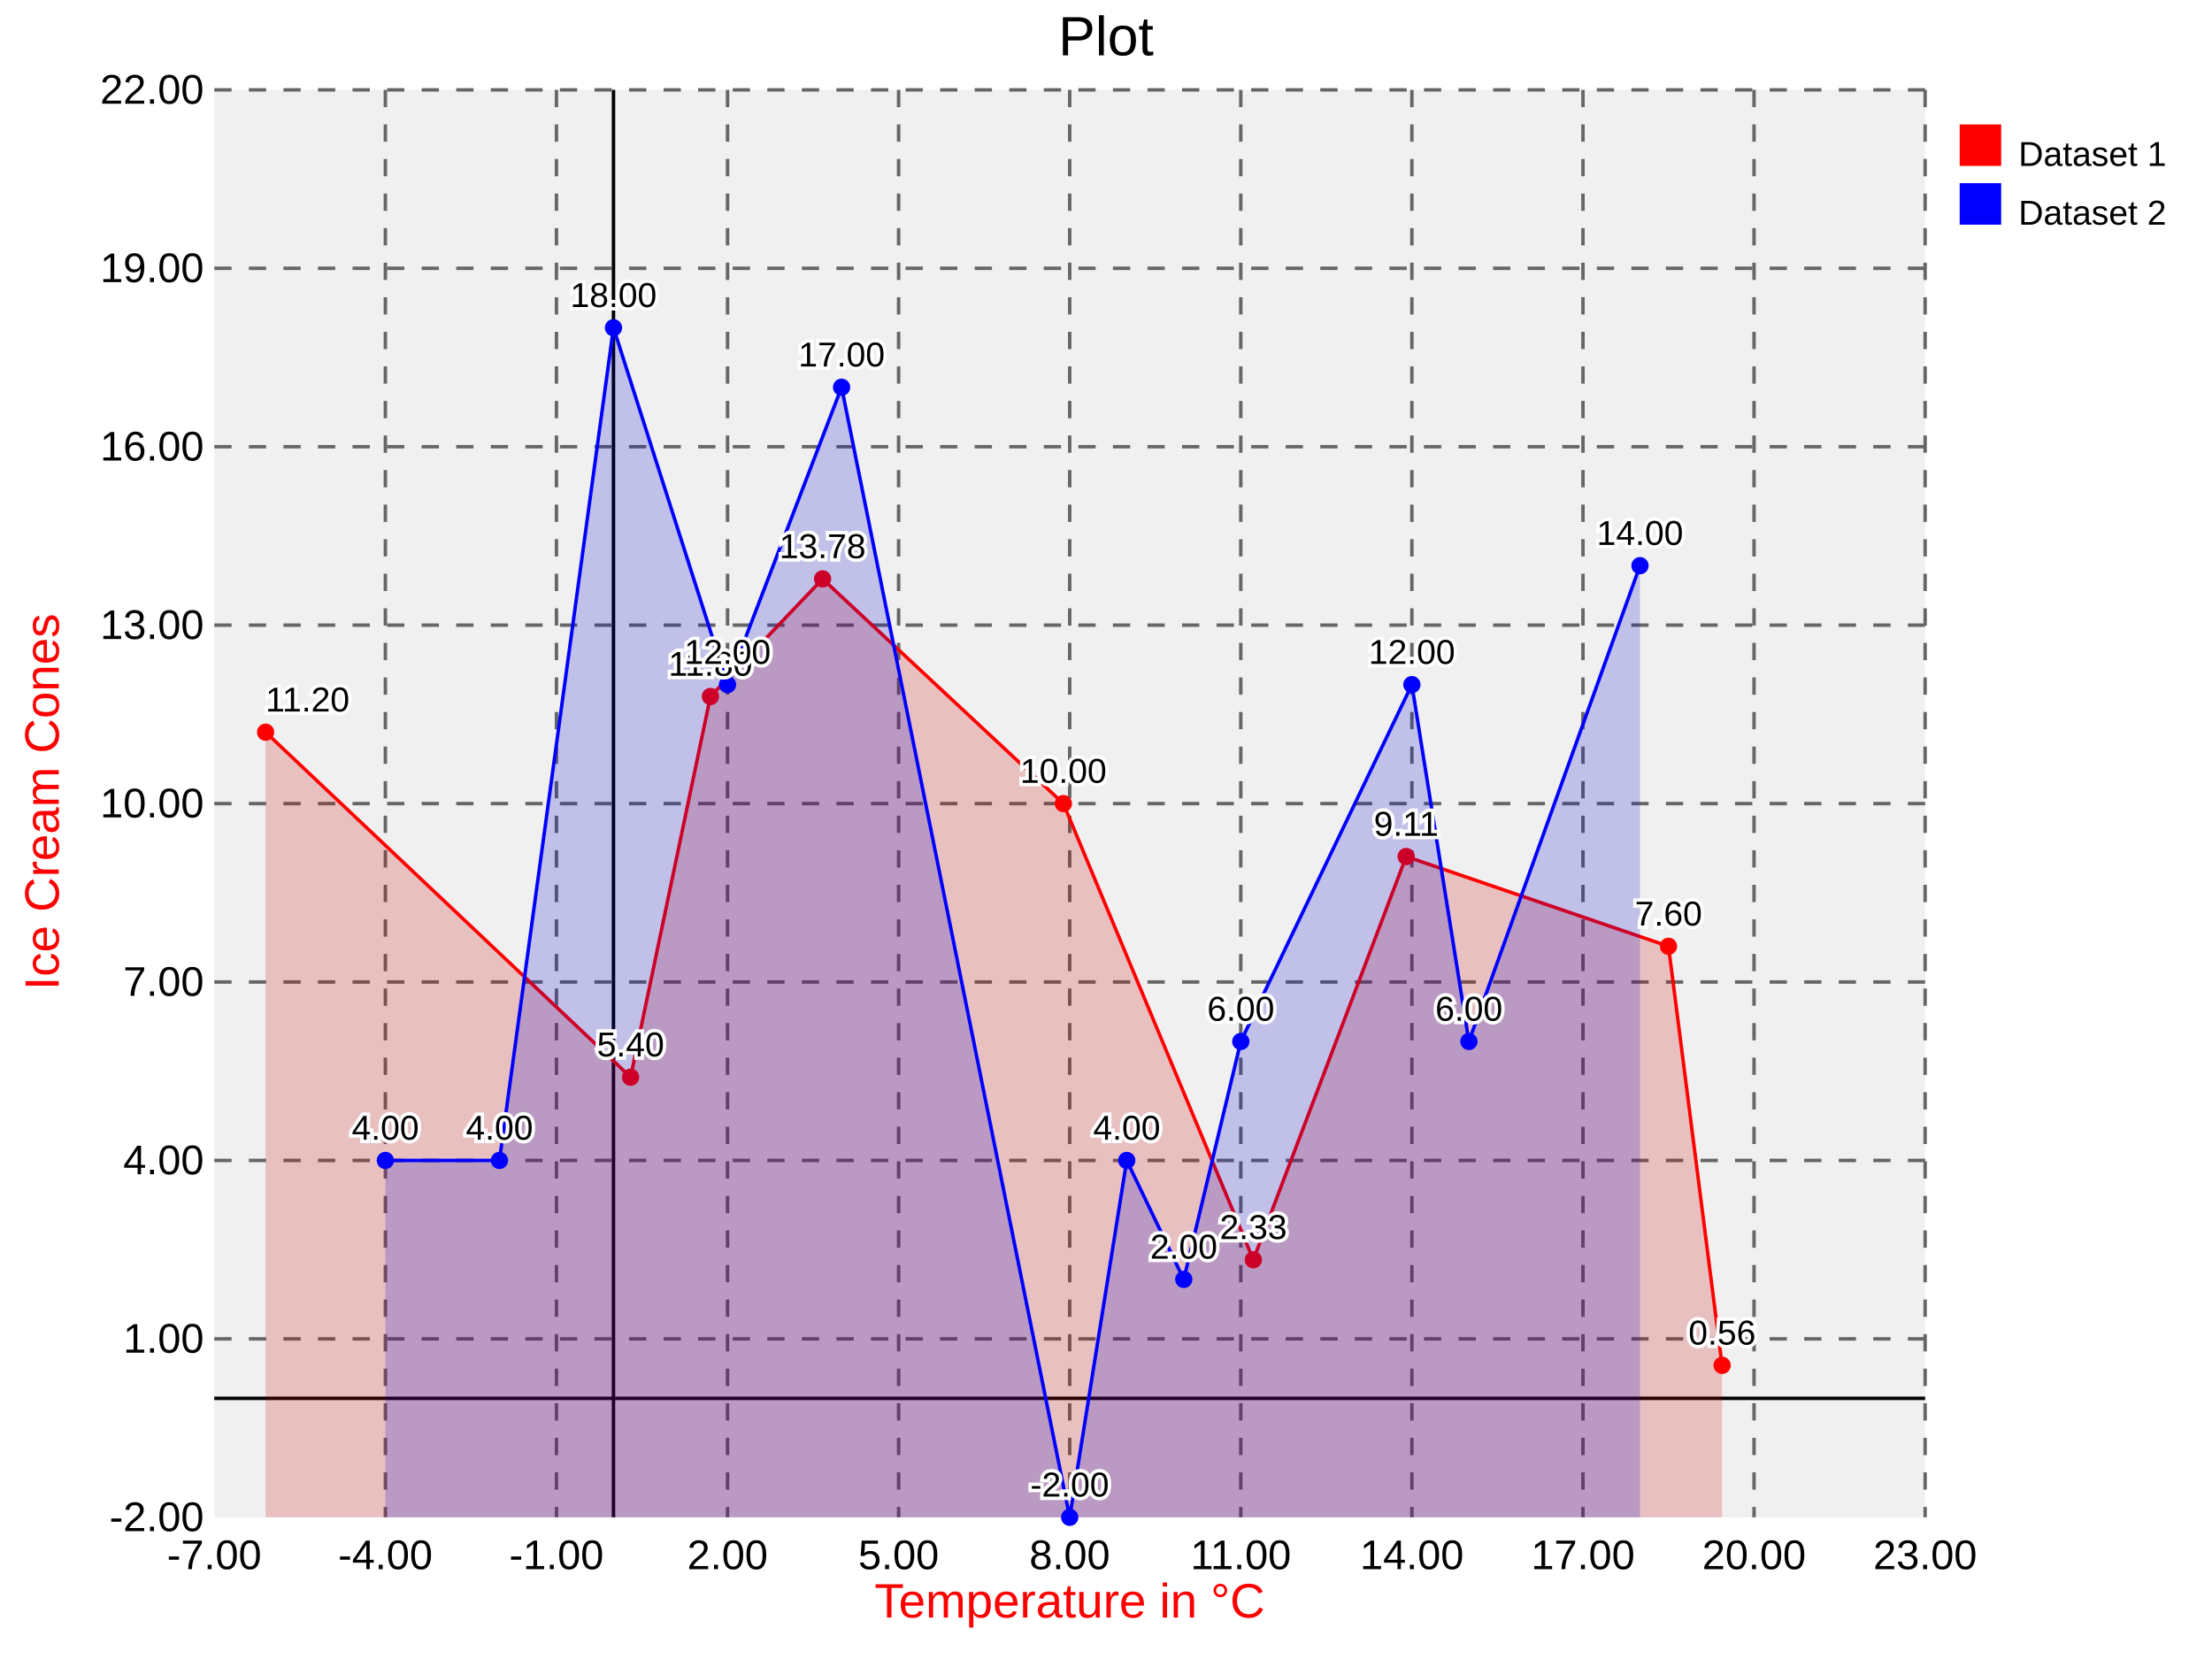
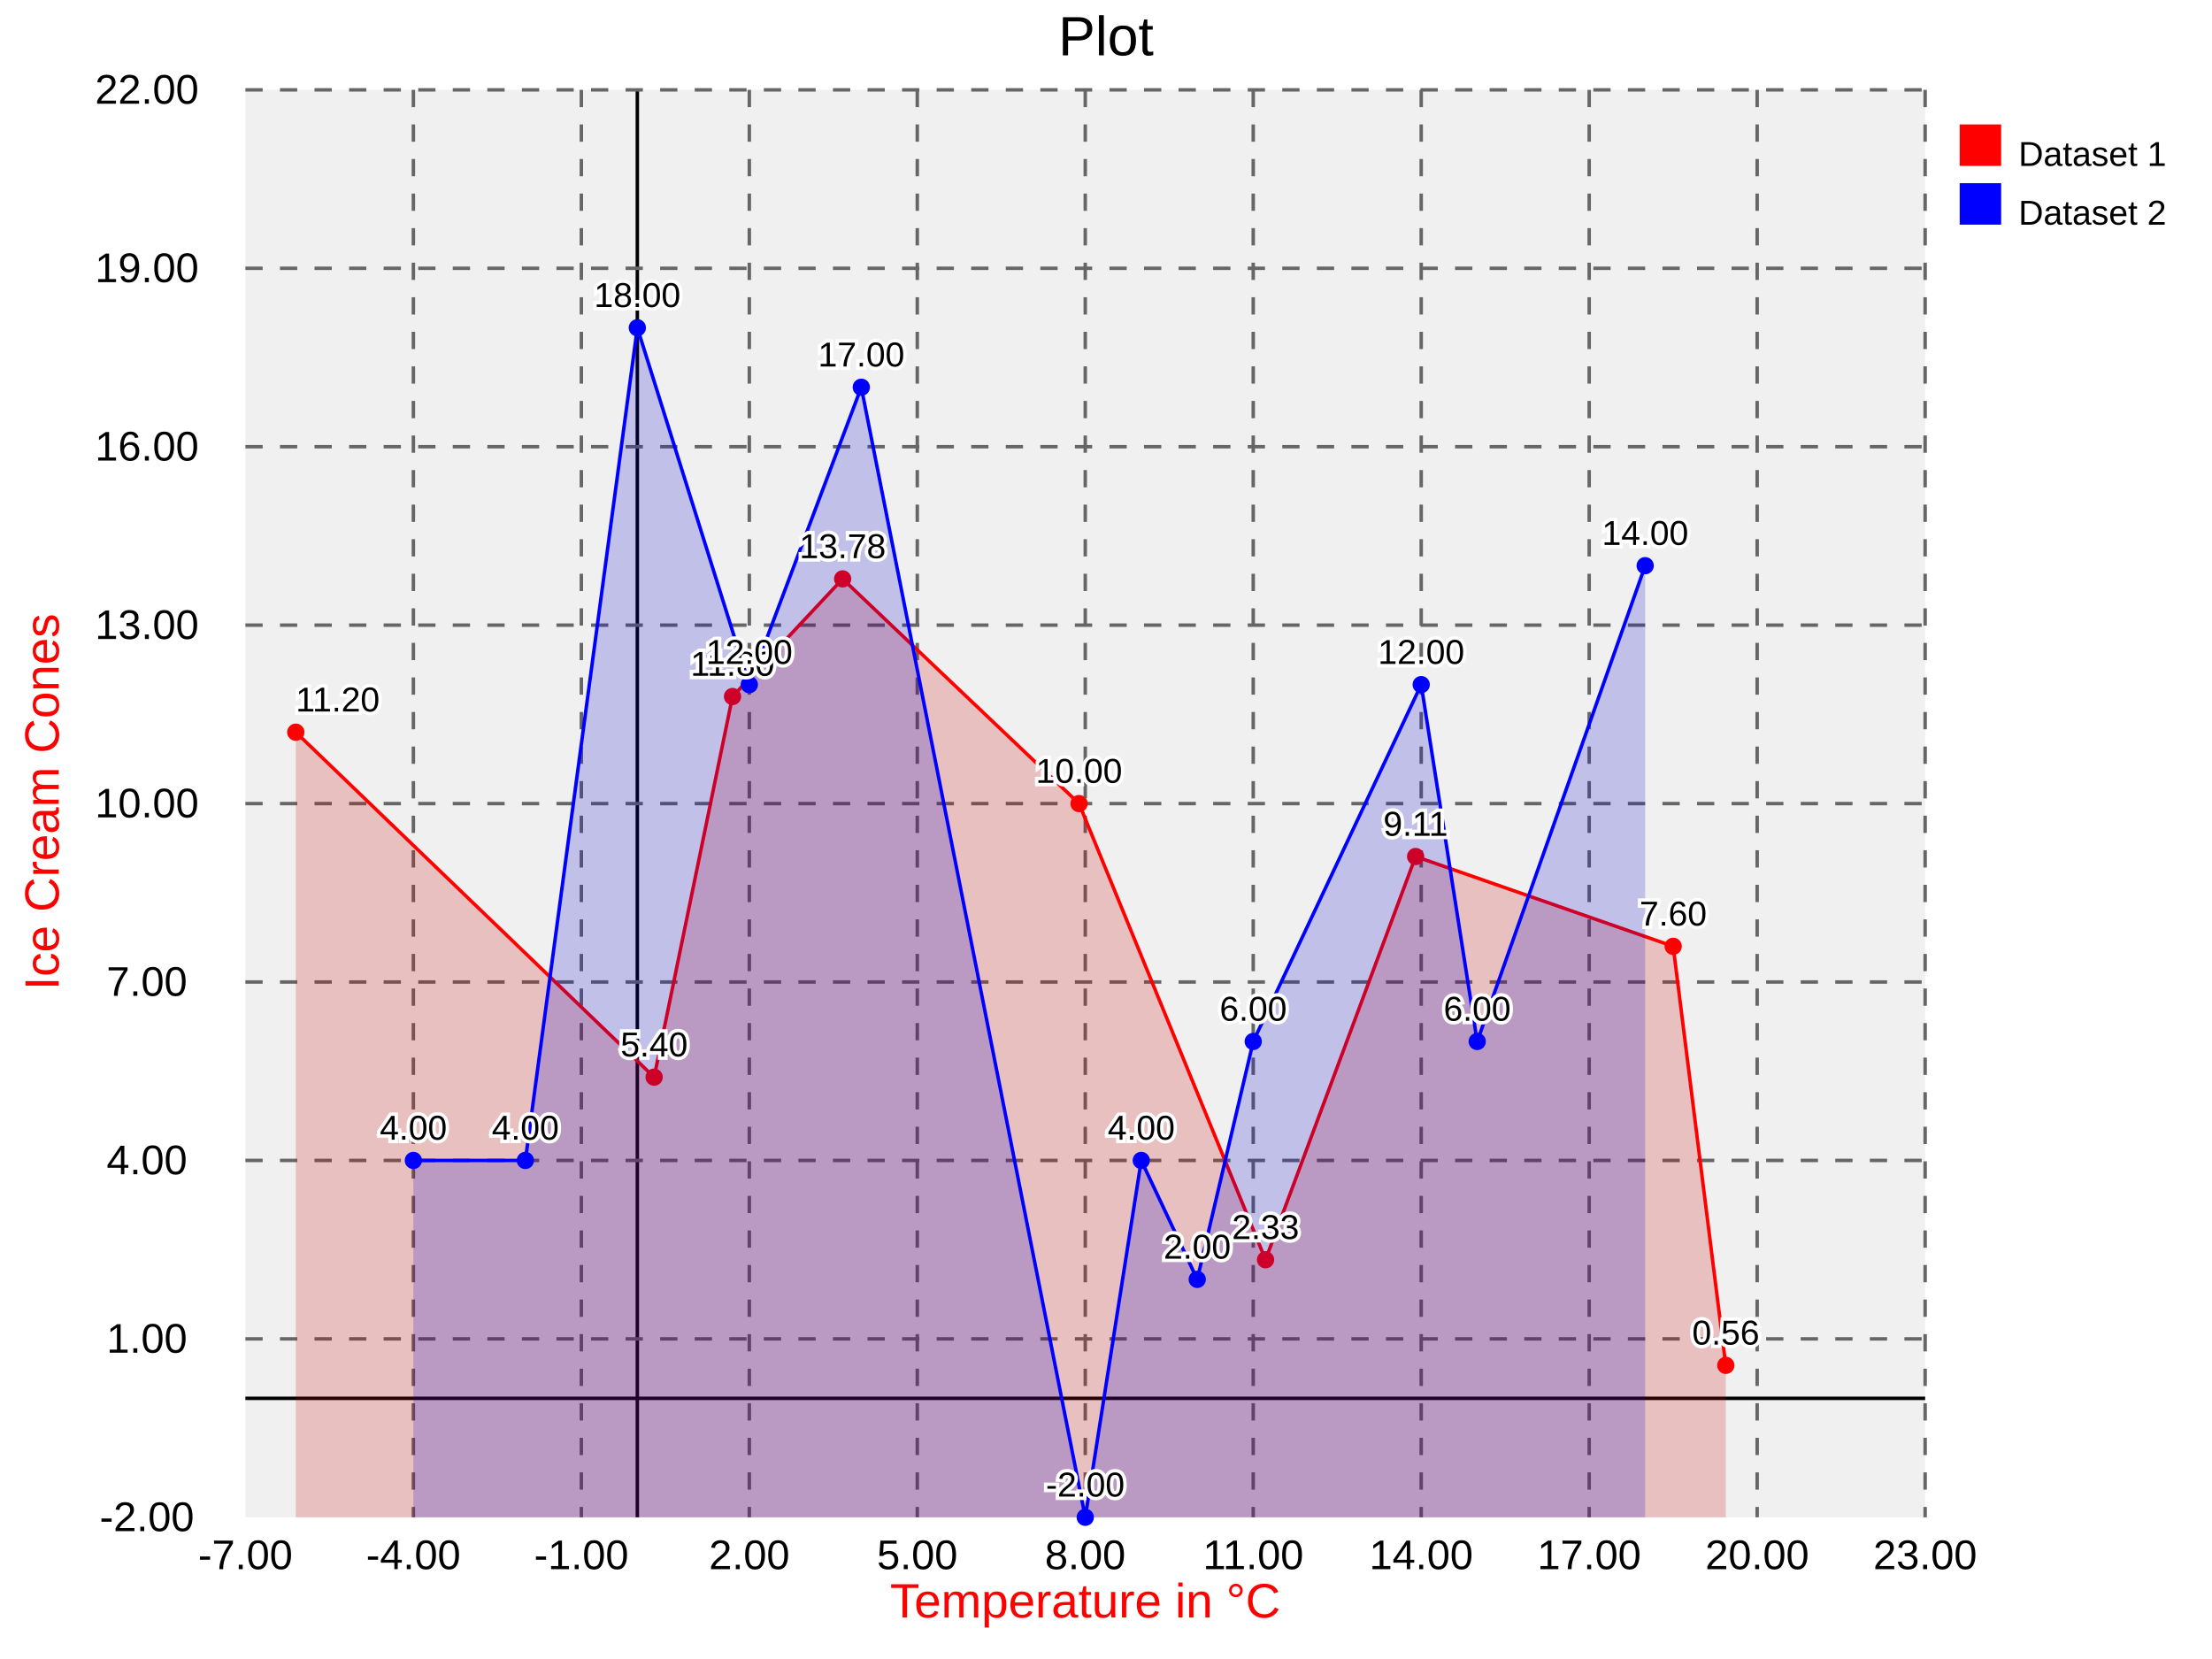
<svg xmlns="http://www.w3.org/2000/svg" xmlns:xlink="http://www.w3.org/1999/xlink" width="640" height="480" viewBox="0 0 640 480">
  <defs>
    <style type="text/css">
/* Copy from here for external style sheet */
.svgBackground{
  fill:#ffffff;
}
.graphBackground{
  fill:#f0f0f0;
}

/* graphs titles */
.mainTitle{
  text-anchor: middle;
  fill: #000000;
  font-size: 16px;
  font-family: "Arial", sans-serif;
  font-weight: normal;
}
.subTitle{
  text-anchor: middle;
  fill: #999999;
  font-size: 14px;
  font-family: "Arial", sans-serif;
  font-weight: normal;
}

.axis{
  stroke: #000000;
  stroke-width: 1px;
}

.guideLines{
  stroke: #666666;
  stroke-width: 1px;
  stroke-dasharray: 5 5;
}

.xAxisLabels{
  text-anchor: middle;
  fill: #000000;
  font-size: 12px;
  font-family: "Arial", sans-serif;
  font-weight: normal;
}

.yAxisLabels{
  text-anchor: end;
  fill: #000000;
  font-size: 12px;
  font-family: "Arial", sans-serif;
  font-weight: normal;
}

.xAxisTitle{
  text-anchor: middle;
  fill: #ff0000;
  font-size: 14px;
  font-family: "Arial", sans-serif;
  font-weight: normal;
}

.yAxisTitle{
  fill: #ff0000;
  text-anchor: middle;
  font-size: 14px;
  font-family: "Arial", sans-serif;
  font-weight: normal;
}

.dataPointLabel, .dataPointLabelBackground, .dataPointPopup, .dataPointPopupMask{
  fill: #000000;
  text-anchor:middle;
  font-size: 10px;
  font-family: "Arial", sans-serif;
  font-weight: normal;
}

.dataPointLabelBackground{
  stroke: #ffffff;
  stroke-width: 2;
}

.dataPointPopupMask{
  stroke: white;
  stroke-width: 7;
}

.dataPointPopup{
  fill: black;
  stroke-width: 2;
}

.staggerGuideLine{
  fill: none;
  stroke: #000000;
  stroke-width: 0.5px;
}

/* default line styles */
.line1{
	fill: none;
	stroke: #ff0000;
	stroke-width: 1px;
}
.line2{
	fill: none;
	stroke: #0000ff;
	stroke-width: 1px;
}
.line3{
	fill: none;
	stroke: #00ff00;
	stroke-width: 1px;
}
.line4{
	fill: none;
	stroke: #ffcc00;
	stroke-width: 1px;
}
.line5{
	fill: none;
	stroke: #00ccff;
	stroke-width: 1px;
}
.line6{
	fill: none;
	stroke: #ff00ff;
	stroke-width: 1px;
}
.line7{
	fill: none;
	stroke: #00ffff;
	stroke-width: 1px;
}
.line8{
	fill: none;
	stroke: #ffff00;
	stroke-width: 1px;
}
.line9{
	fill: none;
	stroke: #cc6666;
	stroke-width: 1px;
}
.line10{
	fill: none;
	stroke: #663399;
	stroke-width: 1px;
}
.line11{
	fill: none;
	stroke: #339900;
	stroke-width: 1px;
}
.line12{
	fill: none;
	stroke: #9966FF;
	stroke-width: 1px;
}
/* default fill styles */
.fill1{
	fill: #cc0000;
	fill-opacity: 0.2;
	stroke: none;
}
.fill2{
	fill: #0000cc;
	fill-opacity: 0.2;
	stroke: none;
}
.fill3{
	fill: #00cc00;
	fill-opacity: 0.2;
	stroke: none;
}
.fill4{
	fill: #ffcc00;
	fill-opacity: 0.2;
	stroke: none;
}
.fill5{
	fill: #00ccff;
	fill-opacity: 0.2;
	stroke: none;
}
.fill6{
	fill: #ff00ff;
	fill-opacity: 0.2;
	stroke: none;
}
.fill7{
	fill: #00ffff;
	fill-opacity: 0.2;
	stroke: none;
}
.fill8{
	fill: #ffff00;
	fill-opacity: 0.2;
	stroke: none;
}
.fill9{
	fill: #cc6666;
	fill-opacity: 0.2;
	stroke: none;
}
.fill10{
	fill: #663399;
	fill-opacity: 0.2;
	stroke: none;
}
.fill11{
	fill: #339900;
	fill-opacity: 0.2;
	stroke: none;
}
.fill12{
	fill: #9966FF;
	fill-opacity: 0.2;
	stroke: none;
}
/* default line styles */
.key1,.dataPoint1{
	fill: #ff0000;
	stroke: none;
	stroke-width: 1px;
}
.key2,.dataPoint2{
	fill: #0000ff;
	stroke: none;
	stroke-width: 1px;
}
.key3,.dataPoint3{
	fill: #00ff00;
	stroke: none;
	stroke-width: 1px;
}
.key4,.dataPoint4{
	fill: #ffcc00;
	stroke: none;
	stroke-width: 1px;
}
.key5,.dataPoint5{
	fill: #00ccff;
	stroke: none;
	stroke-width: 1px;
}
.key6,.dataPoint6{
	fill: #ff00ff;
	stroke: none;
	stroke-width: 1px;
}
.key7,.dataPoint7{
	fill: #00ffff;
	stroke: none;
	stroke-width: 1px;
}
.key8,.dataPoint8{
	fill: #ffff00;
	stroke: none;
	stroke-width: 1px;
}
.key9,.dataPoint9{
	fill: #cc6666;
	stroke: none;
	stroke-width: 1px;
}
.key10,.dataPoint10{
	fill: #663399;
	stroke: none;
	stroke-width: 1px;
}
.key11,.dataPoint11{
	fill: #339900;
	stroke: none;
	stroke-width: 1px;
}
.key12,.dataPoint12{
	fill: #9966FF;
	stroke: none;
	stroke-width: 1px;
}


.keyText{
  fill: #000000;
  text-anchor:start;
  font-size: 10px;
  font-family: "Arial", sans-serif;
  font-weight: normal;
}
/* End copy for external style sheet */

</style>
  </defs>
  <rect width="640" height="480" x="0" y="0" class="svgBackground" />
-   <g transform="translate( 62.0 26 )">
-     <rect x="0" y="0" width="495.0" height="413" class="graphBackground" />
-     <path d="M 0 378.583 h495.0" class="axis" id="yAxis" />
-     <path d="M 115.5 0 v413" class="axis" id="xAxis" />
+   <g transform="translate( 71.0 26 )">
+     <rect x="0" y="0" width="486.0" height="413" class="graphBackground" />
+     <path d="M 0 378.583 h486.0" class="axis" id="yAxis" />
+     <path d="M 113.4 0 v413" class="axis" id="xAxis" />
    <text class="xAxisLabels" x="0.0" y="428" style="text-anchor: middle">-7.00</text>
-     <text class="xAxisLabels" x="49.5" y="428" style="text-anchor: middle">-4.00</text>
-     <path d="M49.5 0 v413" class="guideLines" />
-     <text class="xAxisLabels" x="99.0" y="428" style="text-anchor: middle">-1.00</text>
-     <path d="M99.0 0 v413" class="guideLines" />
-     <text class="xAxisLabels" x="148.5" y="428" style="text-anchor: middle">2.00</text>
-     <path d="M148.5 0 v413" class="guideLines" />
-     <text class="xAxisLabels" x="198.0" y="428" style="text-anchor: middle">5.00</text>
-     <path d="M198.0 0 v413" class="guideLines" />
-     <text class="xAxisLabels" x="247.5" y="428" style="text-anchor: middle">8.00</text>
-     <path d="M247.5 0 v413" class="guideLines" />
-     <text class="xAxisLabels" x="297.0" y="428" style="text-anchor: middle">11.00</text>
-     <path d="M297.0 0 v413" class="guideLines" />
-     <text class="xAxisLabels" x="346.5" y="428" style="text-anchor: middle">14.00</text>
-     <path d="M346.5 0 v413" class="guideLines" />
-     <text class="xAxisLabels" x="396.0" y="428" style="text-anchor: middle">17.00</text>
-     <path d="M396.0 0 v413" class="guideLines" />
-     <text class="xAxisLabels" x="445.5" y="428" style="text-anchor: middle">20.00</text>
-     <path d="M445.5 0 v413" class="guideLines" />
-     <text class="xAxisLabels" x="495.0" y="428" style="text-anchor: middle">23.00</text>
-     <path d="M495.0 0 v413" class="guideLines" />
-     <text x="-3" y="417.0" class="yAxisLabels" style="text-anchor: end">-2.00</text>
-     <text x="-3" y="365.375" class="yAxisLabels" style="text-anchor: end">1.00</text>
-     <path d="M0 361.375 h495.0" class="guideLines" />
-     <text x="-3" y="313.75" class="yAxisLabels" style="text-anchor: end">4.00</text>
-     <path d="M0 309.75 h495.0" class="guideLines" />
-     <text x="-3" y="262.125" class="yAxisLabels" style="text-anchor: end">7.00</text>
-     <path d="M0 258.125 h495.0" class="guideLines" />
-     <text x="-3" y="210.5" class="yAxisLabels" style="text-anchor: end">10.00</text>
-     <path d="M0 206.5 h495.0" class="guideLines" />
-     <text x="-3" y="158.875" class="yAxisLabels" style="text-anchor: end">13.00</text>
-     <path d="M0 154.875 h495.0" class="guideLines" />
-     <text x="-3" y="107.25" class="yAxisLabels" style="text-anchor: end">16.00</text>
-     <path d="M0 103.25 h495.0" class="guideLines" />
-     <text x="-3" y="55.625" class="yAxisLabels" style="text-anchor: end">19.00</text>
-     <path d="M0 51.625 h495.0" class="guideLines" />
-     <text x="-3" y="4.0" class="yAxisLabels" style="text-anchor: end">22.00</text>
-     <path d="M0 0.0 h495.0" class="guideLines" />
-     <path d="M14.85 413 L14.85 185.85 120.45 285.658 143.55 175.525 175.999 141.491 245.667 206.5 300.63 338.488 344.85 221.815 420.75 247.8 436.26 369.033  V413 Z" class="fill1" />
-     <path d="M14.85 185.85 L14.85 185.85 120.45 285.658 143.55 175.525 175.999 141.491 245.667 206.5 300.63 338.488 344.85 221.815 420.75 247.8 436.26 369.033 " class="line1" />
-     <circle cx="14.85" cy="185.85" r="2.5" class="dataPoint1" />
-     <circle cx="120.45" cy="285.658" r="2.5" class="dataPoint1" />
-     <circle cx="143.55" cy="175.525" r="2.5" class="dataPoint1" />
-     <circle cx="175.999" cy="141.491" r="2.5" class="dataPoint1" />
-     <circle cx="245.667" cy="206.5" r="2.5" class="dataPoint1" />
-     <circle cx="300.63" cy="338.488" r="2.5" class="dataPoint1" />
-     <circle cx="344.85" cy="221.815" r="2.5" class="dataPoint1" />
-     <circle cx="420.75" cy="247.8" r="2.5" class="dataPoint1" />
-     <circle cx="436.26" cy="369.033" r="2.5" class="dataPoint1" />
-     <path d="M49.5 413 L49.5 309.75 82.5 309.75 115.5 68.833 148.5 172.083 181.5 86.042 247.5 413.0 264.0 309.75 280.5 344.167 297.0 275.333 346.5 172.083 363.0 275.333 412.5 137.667  V413 Z" class="fill2" />
-     <path d="M49.5 309.75 L49.5 309.75 82.5 309.75 115.5 68.833 148.5 172.083 181.5 86.042 247.5 413.0 264.0 309.75 280.5 344.167 297.0 275.333 346.5 172.083 363.0 275.333 412.5 137.667 " class="line2" />
-     <circle cx="49.5" cy="309.75" r="2.5" class="dataPoint2" />
-     <circle cx="82.5" cy="309.75" r="2.5" class="dataPoint2" />
-     <circle cx="115.5" cy="68.833" r="2.5" class="dataPoint2" />
-     <circle cx="148.5" cy="172.083" r="2.5" class="dataPoint2" />
-     <circle cx="181.5" cy="86.042" r="2.5" class="dataPoint2" />
-     <circle cx="247.5" cy="413.0" r="2.5" class="dataPoint2" />
-     <circle cx="264.0" cy="309.75" r="2.5" class="dataPoint2" />
-     <circle cx="280.5" cy="344.167" r="2.5" class="dataPoint2" />
-     <circle cx="297.0" cy="275.333" r="2.5" class="dataPoint2" />
-     <circle cx="346.5" cy="172.083" r="2.5" class="dataPoint2" />
-     <circle cx="363.0" cy="275.333" r="2.5" class="dataPoint2" />
-     <circle cx="412.5" cy="137.667" r="2.5" class="dataPoint2" />
+     <text class="xAxisLabels" x="48.6" y="428" style="text-anchor: middle">-4.00</text>
+     <path d="M48.6 0 v413" class="guideLines" />
+     <text class="xAxisLabels" x="97.2" y="428" style="text-anchor: middle">-1.00</text>
+     <path d="M97.2 0 v413" class="guideLines" />
+     <text class="xAxisLabels" x="145.8" y="428" style="text-anchor: middle">2.00</text>
+     <path d="M145.8 0 v413" class="guideLines" />
+     <text class="xAxisLabels" x="194.4" y="428" style="text-anchor: middle">5.00</text>
+     <path d="M194.4 0 v413" class="guideLines" />
+     <text class="xAxisLabels" x="243.0" y="428" style="text-anchor: middle">8.00</text>
+     <path d="M243.0 0 v413" class="guideLines" />
+     <text class="xAxisLabels" x="291.6" y="428" style="text-anchor: middle">11.00</text>
+     <path d="M291.6 0 v413" class="guideLines" />
+     <text class="xAxisLabels" x="340.2" y="428" style="text-anchor: middle">14.00</text>
+     <path d="M340.2 0 v413" class="guideLines" />
+     <text class="xAxisLabels" x="388.8" y="428" style="text-anchor: middle">17.00</text>
+     <path d="M388.8 0 v413" class="guideLines" />
+     <text class="xAxisLabels" x="437.4" y="428" style="text-anchor: middle">20.00</text>
+     <path d="M437.4 0 v413" class="guideLines" />
+     <text class="xAxisLabels" x="486.0" y="428" style="text-anchor: middle">23.00</text>
+     <path d="M486.0 0 v413" class="guideLines" />
+     <text x="-16.5" y="417.0" class="yAxisLabels" style="text-anchor: middle" transform="translate( -12 0 ) rotate( 0 -16.5 417.0 ) ">-2.00</text>
+     <text x="-16.5" y="365.375" class="yAxisLabels" style="text-anchor: middle" transform="translate( -12 0 ) rotate( 0 -16.5 365.375 ) ">1.00</text>
+     <path d="M0 361.375 h486.0" class="guideLines" />
+     <text x="-16.5" y="313.75" class="yAxisLabels" style="text-anchor: middle" transform="translate( -12 0 ) rotate( 0 -16.5 313.75 ) ">4.00</text>
+     <path d="M0 309.75 h486.0" class="guideLines" />
+     <text x="-16.5" y="262.125" class="yAxisLabels" style="text-anchor: middle" transform="translate( -12 0 ) rotate( 0 -16.5 262.125 ) ">7.00</text>
+     <path d="M0 258.125 h486.0" class="guideLines" />
+     <text x="-16.5" y="210.5" class="yAxisLabels" style="text-anchor: middle" transform="translate( -12 0 ) rotate( 0 -16.5 210.5 ) ">10.00</text>
+     <path d="M0 206.5 h486.0" class="guideLines" />
+     <text x="-16.5" y="158.875" class="yAxisLabels" style="text-anchor: middle" transform="translate( -12 0 ) rotate( 0 -16.5 158.875 ) ">13.00</text>
+     <path d="M0 154.875 h486.0" class="guideLines" />
+     <text x="-16.5" y="107.25" class="yAxisLabels" style="text-anchor: middle" transform="translate( -12 0 ) rotate( 0 -16.5 107.25 ) ">16.00</text>
+     <path d="M0 103.25 h486.0" class="guideLines" />
+     <text x="-16.5" y="55.625" class="yAxisLabels" style="text-anchor: middle" transform="translate( -12 0 ) rotate( 0 -16.5 55.625 ) ">19.00</text>
+     <path d="M0 51.625 h486.0" class="guideLines" />
+     <text x="-16.5" y="4.0" class="yAxisLabels" style="text-anchor: middle" transform="translate( -12 0 ) rotate( 0 -16.5 4.0 ) ">22.00</text>
+     <path d="M0 0.0 h486.0" class="guideLines" />
+     <path d="M14.58 413 L14.58 185.85 118.26 285.658 140.94 175.525 172.799 141.491 241.2 206.5 295.164 338.488 338.58 221.815 413.1 247.8 428.328 369.033  V413 Z" class="fill1" />
+     <path d="M14.58 185.85 L14.58 185.85 118.26 285.658 140.94 175.525 172.799 141.491 241.2 206.5 295.164 338.488 338.58 221.815 413.1 247.8 428.328 369.033 " class="line1" />
+     <circle cx="14.58" cy="185.85" r="2.5" class="dataPoint1" />
+     <circle cx="118.26" cy="285.658" r="2.5" class="dataPoint1" />
+     <circle cx="140.94" cy="175.525" r="2.5" class="dataPoint1" />
+     <circle cx="172.799" cy="141.491" r="2.5" class="dataPoint1" />
+     <circle cx="241.2" cy="206.5" r="2.5" class="dataPoint1" />
+     <circle cx="295.164" cy="338.488" r="2.5" class="dataPoint1" />
+     <circle cx="338.58" cy="221.815" r="2.5" class="dataPoint1" />
+     <circle cx="413.1" cy="247.8" r="2.5" class="dataPoint1" />
+     <circle cx="428.328" cy="369.033" r="2.5" class="dataPoint1" />
+     <path d="M48.6 413 L48.6 309.75 81.0 309.75 113.4 68.833 145.8 172.083 178.2 86.042 243.0 413.0 259.2 309.75 275.4 344.167 291.6 275.333 340.2 172.083 356.4 275.333 405 137.667  V413 Z" class="fill2" />
+     <path d="M48.6 309.75 L48.6 309.75 81.0 309.75 113.4 68.833 145.8 172.083 178.2 86.042 243.0 413.0 259.2 309.75 275.4 344.167 291.6 275.333 340.2 172.083 356.4 275.333 405 137.667 " class="line2" />
+     <circle cx="48.6" cy="309.75" r="2.5" class="dataPoint2" />
+     <circle cx="81.0" cy="309.75" r="2.5" class="dataPoint2" />
+     <circle cx="113.4" cy="68.833" r="2.5" class="dataPoint2" />
+     <circle cx="145.8" cy="172.083" r="2.5" class="dataPoint2" />
+     <circle cx="178.2" cy="86.042" r="2.5" class="dataPoint2" />
+     <circle cx="243.0" cy="413.0" r="2.5" class="dataPoint2" />
+     <circle cx="259.2" cy="309.75" r="2.5" class="dataPoint2" />
+     <circle cx="275.4" cy="344.167" r="2.5" class="dataPoint2" />
+     <circle cx="291.6" cy="275.333" r="2.5" class="dataPoint2" />
+     <circle cx="340.2" cy="172.083" r="2.5" class="dataPoint2" />
+     <circle cx="356.4" cy="275.333" r="2.5" class="dataPoint2" />
+     <circle cx="405" cy="137.667" r="2.5" class="dataPoint2" />
    <g>
-       <text x="14.85" y="179.85" class="dataPointLabelBackground" style="text-anchor: start;">11.20</text>
-       <text x="14.85" y="179.85" class="dataPointLabel" style="text-anchor: start;">11.20</text>
+       <text x="14.58" y="179.85" class="dataPointLabelBackground" style="text-anchor: start;">11.20</text>
+       <text x="14.58" y="179.85" class="dataPointLabel" style="text-anchor: start;">11.20</text>
      <g id="7740" visibility="hidden">
-         <text x="19.85" y="173.85" class="dataPointPopupMask" style="text-anchor: start;">(-6.10, 11.20)</text>
-         <text x="19.85" y="173.85" class="dataPointPopup" style="text-anchor: start;">(-6.10, 11.20)</text>
-       </g>
-       <a xlink:href="">
-         <circle cx="14.85" cy="185.85" r="10" style="opacity: 0" />
-       </a>
-       <text x="120.45" y="279.658" class="dataPointLabelBackground">5.40</text>
-       <text x="120.45" y="279.658" class="dataPointLabel">5.40</text>
+         <text x="19.58" y="173.85" class="dataPointPopupMask" style="text-anchor: start;">(-6.10, 11.20)</text>
+         <text x="19.58" y="173.85" class="dataPointPopup" style="text-anchor: start;">(-6.10, 11.20)</text>
+       </g>
+       <a xlink:href="">
+         <circle cx="14.58" cy="185.85" r="10" style="opacity: 0" />
+       </a>
+       <text x="118.26" y="279.658" class="dataPointLabelBackground">5.40</text>
+       <text x="118.26" y="279.658" class="dataPointLabel">5.40</text>
      <g id="7760" visibility="hidden">
-         <text x="125.45" y="273.658" class="dataPointPopupMask" style="text-anchor: start;">(0.30, 5.40)</text>
-         <text x="125.45" y="273.658" class="dataPointPopup" style="text-anchor: start;">(0.30, 5.40)</text>
-       </g>
-       <a xlink:href="">
-         <circle cx="120.45" cy="285.658" r="10" style="opacity: 0" />
-       </a>
-       <text x="143.55" y="169.525" class="dataPointLabelBackground">11.80</text>
-       <text x="143.55" y="169.525" class="dataPointLabel">11.80</text>
+         <text x="123.26" y="273.658" class="dataPointPopupMask" style="text-anchor: start;">(0.30, 5.40)</text>
+         <text x="123.26" y="273.658" class="dataPointPopup" style="text-anchor: start;">(0.30, 5.40)</text>
+       </g>
+       <a xlink:href="">
+         <circle cx="118.26" cy="285.658" r="10" style="opacity: 0" />
+       </a>
+       <text x="140.94" y="169.525" class="dataPointLabelBackground">11.80</text>
+       <text x="140.94" y="169.525" class="dataPointLabel">11.80</text>
      <g id="7780" visibility="hidden">
-         <text x="148.55" y="163.525" class="dataPointPopupMask" style="text-anchor: start;">(1.70, 11.80)</text>
-         <text x="148.55" y="163.525" class="dataPointPopup" style="text-anchor: start;">(1.70, 11.80)</text>
-       </g>
-       <a xlink:href="">
-         <circle cx="143.55" cy="175.525" r="10" style="opacity: 0" />
-       </a>
-       <text x="175.999" y="135.491" class="dataPointLabelBackground">13.78</text>
-       <text x="175.999" y="135.491" class="dataPointLabel">13.78</text>
+         <text x="145.94" y="163.525" class="dataPointPopupMask" style="text-anchor: start;">(1.70, 11.80)</text>
+         <text x="145.94" y="163.525" class="dataPointPopup" style="text-anchor: start;">(1.70, 11.80)</text>
+       </g>
+       <a xlink:href="">
+         <circle cx="140.94" cy="175.525" r="10" style="opacity: 0" />
+       </a>
+       <text x="172.799" y="135.491" class="dataPointLabelBackground">13.78</text>
+       <text x="172.799" y="135.491" class="dataPointLabel">13.78</text>
      <g id="7800" visibility="hidden">
-         <text x="180.999" y="129.491" class="dataPointPopupMask" style="text-anchor: start;">(3.67, 13.78)</text>
-         <text x="180.999" y="129.491" class="dataPointPopup" style="text-anchor: start;">(3.67, 13.78)</text>
-       </g>
-       <a xlink:href="">
-         <circle cx="175.999" cy="141.491" r="10" style="opacity: 0" />
-       </a>
-       <text x="245.667" y="200.5" class="dataPointLabelBackground">10.00</text>
-       <text x="245.667" y="200.5" class="dataPointLabel">10.00</text>
+         <text x="177.799" y="129.491" class="dataPointPopupMask" style="text-anchor: start;">(3.67, 13.78)</text>
+         <text x="177.799" y="129.491" class="dataPointPopup" style="text-anchor: start;">(3.67, 13.78)</text>
+       </g>
+       <a xlink:href="">
+         <circle cx="172.799" cy="141.491" r="10" style="opacity: 0" />
+       </a>
+       <text x="241.2" y="200.5" class="dataPointLabelBackground">10.00</text>
+       <text x="241.2" y="200.5" class="dataPointLabel">10.00</text>
      <g id="7820" visibility="hidden">
-         <text x="250.667" y="194.5" class="dataPointPopupMask" style="text-anchor: start;">(7.89, 10.00)</text>
-         <text x="250.667" y="194.5" class="dataPointPopup" style="text-anchor: start;">(7.89, 10.00)</text>
-       </g>
-       <a xlink:href="">
-         <circle cx="245.667" cy="206.5" r="10" style="opacity: 0" />
-       </a>
-       <text x="300.63" y="332.488" class="dataPointLabelBackground">2.33</text>
-       <text x="300.63" y="332.488" class="dataPointLabel">2.33</text>
+         <text x="246.2" y="194.5" class="dataPointPopupMask" style="text-anchor: start;">(7.89, 10.00)</text>
+         <text x="246.2" y="194.5" class="dataPointPopup" style="text-anchor: start;">(7.89, 10.00)</text>
+       </g>
+       <a xlink:href="">
+         <circle cx="241.2" cy="206.5" r="10" style="opacity: 0" />
+       </a>
+       <text x="295.164" y="332.488" class="dataPointLabelBackground">2.33</text>
+       <text x="295.164" y="332.488" class="dataPointLabel">2.33</text>
      <g id="7840" visibility="hidden">
-         <text x="305.63" y="326.488" class="dataPointPopupMask" style="text-anchor: start;">(11.22, 2.33)</text>
-         <text x="305.63" y="326.488" class="dataPointPopup" style="text-anchor: start;">(11.22, 2.33)</text>
-       </g>
-       <a xlink:href="">
-         <circle cx="300.63" cy="338.488" r="10" style="opacity: 0" />
-       </a>
-       <text x="344.85" y="215.815" class="dataPointLabelBackground">9.11</text>
-       <text x="344.85" y="215.815" class="dataPointLabel">9.11</text>
+         <text x="300.164" y="326.488" class="dataPointPopupMask" style="text-anchor: start;">(11.22, 2.33)</text>
+         <text x="300.164" y="326.488" class="dataPointPopup" style="text-anchor: start;">(11.22, 2.33)</text>
+       </g>
+       <a xlink:href="">
+         <circle cx="295.164" cy="338.488" r="10" style="opacity: 0" />
+       </a>
+       <text x="338.58" y="215.815" class="dataPointLabelBackground">9.11</text>
+       <text x="338.58" y="215.815" class="dataPointLabel">9.11</text>
      <g id="7860" visibility="hidden">
-         <text x="349.85" y="209.815" class="dataPointPopupMask" style="text-anchor: start;">(13.90, 9.11)</text>
-         <text x="349.85" y="209.815" class="dataPointPopup" style="text-anchor: start;">(13.90, 9.11)</text>
-       </g>
-       <a xlink:href="">
-         <circle cx="344.85" cy="221.815" r="10" style="opacity: 0" />
-       </a>
-       <text x="420.75" y="241.8" class="dataPointLabelBackground">7.60</text>
-       <text x="420.75" y="241.8" class="dataPointLabel">7.60</text>
+         <text x="343.58" y="209.815" class="dataPointPopupMask" style="text-anchor: start;">(13.90, 9.11)</text>
+         <text x="343.58" y="209.815" class="dataPointPopup" style="text-anchor: start;">(13.90, 9.11)</text>
+       </g>
+       <a xlink:href="">
+         <circle cx="338.58" cy="221.815" r="10" style="opacity: 0" />
+       </a>
+       <text x="413.1" y="241.8" class="dataPointLabelBackground">7.60</text>
+       <text x="413.1" y="241.8" class="dataPointLabel">7.60</text>
      <g id="7880" visibility="hidden">
-         <text x="415.75" y="235.8" class="dataPointPopupMask" style="text-anchor: end;">(18.50, 7.60)</text>
-         <text x="415.75" y="235.8" class="dataPointPopup" style="text-anchor: end;">(18.50, 7.60)</text>
-       </g>
-       <a xlink:href="">
-         <circle cx="420.75" cy="247.8" r="10" style="opacity: 0" />
-       </a>
-       <text x="436.26" y="363.033" class="dataPointLabelBackground">0.56</text>
-       <text x="436.26" y="363.033" class="dataPointLabel">0.56</text>
+         <text x="408.1" y="235.8" class="dataPointPopupMask" style="text-anchor: end;">(18.50, 7.60)</text>
+         <text x="408.1" y="235.8" class="dataPointPopup" style="text-anchor: end;">(18.50, 7.60)</text>
+       </g>
+       <a xlink:href="">
+         <circle cx="413.1" cy="247.8" r="10" style="opacity: 0" />
+       </a>
+       <text x="428.328" y="363.033" class="dataPointLabelBackground">0.56</text>
+       <text x="428.328" y="363.033" class="dataPointLabel">0.56</text>
      <g id="7900" visibility="hidden">
-         <text x="431.26" y="357.033" class="dataPointPopupMask" style="text-anchor: end;">(19.44, 0.56)</text>
-         <text x="431.26" y="357.033" class="dataPointPopup" style="text-anchor: end;">(19.44, 0.56)</text>
-       </g>
-       <a xlink:href="">
-         <circle cx="436.26" cy="369.033" r="10" style="opacity: 0" />
-       </a>
-       <text x="49.5" y="303.75" class="dataPointLabelBackground">4.00</text>
-       <text x="49.5" y="303.75" class="dataPointLabel">4.00</text>
+         <text x="423.328" y="357.033" class="dataPointPopupMask" style="text-anchor: end;">(19.44, 0.56)</text>
+         <text x="423.328" y="357.033" class="dataPointPopup" style="text-anchor: end;">(19.44, 0.56)</text>
+       </g>
+       <a xlink:href="">
+         <circle cx="428.328" cy="369.033" r="10" style="opacity: 0" />
+       </a>
+       <text x="48.6" y="303.75" class="dataPointLabelBackground">4.00</text>
+       <text x="48.6" y="303.75" class="dataPointLabel">4.00</text>
      <g id="7920" visibility="hidden">
-         <text x="54.5" y="297.75" class="dataPointPopupMask" style="text-anchor: start;">(-4.00, 4.00, apr)</text>
-         <text x="54.5" y="297.75" class="dataPointPopup" style="text-anchor: start;">(-4.00, 4.00, apr)</text>
-       </g>
-       <a xlink:href="">
-         <circle cx="49.5" cy="309.75" r="10" style="opacity: 0" />
-       </a>
-       <text x="82.5" y="303.75" class="dataPointLabelBackground">4.00</text>
-       <text x="82.5" y="303.75" class="dataPointLabel">4.00</text>
+         <text x="53.6" y="297.75" class="dataPointPopupMask" style="text-anchor: start;">(-4.00, 4.00, apr)</text>
+         <text x="53.6" y="297.75" class="dataPointPopup" style="text-anchor: start;">(-4.00, 4.00, apr)</text>
+       </g>
+       <a xlink:href="">
+         <circle cx="48.6" cy="309.75" r="10" style="opacity: 0" />
+       </a>
+       <text x="81.0" y="303.75" class="dataPointLabelBackground">4.00</text>
+       <text x="81.0" y="303.75" class="dataPointLabel">4.00</text>
      <g id="7940" visibility="hidden">
-         <text x="87.5" y="297.75" class="dataPointPopupMask" style="text-anchor: start;">(-2.00, 4.00, feb)</text>
-         <text x="87.5" y="297.75" class="dataPointPopup" style="text-anchor: start;">(-2.00, 4.00, feb)</text>
-       </g>
-       <a xlink:href="">
-         <circle cx="82.5" cy="309.75" r="10" style="opacity: 0" />
-       </a>
-       <text x="115.5" y="62.833" class="dataPointLabelBackground">18.00</text>
-       <text x="115.5" y="62.833" class="dataPointLabel">18.00</text>
+         <text x="86.0" y="297.75" class="dataPointPopupMask" style="text-anchor: start;">(-2.00, 4.00, feb)</text>
+         <text x="86.0" y="297.75" class="dataPointPopup" style="text-anchor: start;">(-2.00, 4.00, feb)</text>
+       </g>
+       <a xlink:href="">
+         <circle cx="81.0" cy="309.75" r="10" style="opacity: 0" />
+       </a>
+       <text x="113.4" y="62.833" class="dataPointLabelBackground">18.00</text>
+       <text x="113.4" y="62.833" class="dataPointLabel">18.00</text>
      <g id="7960" visibility="hidden">
-         <text x="120.5" y="56.833" class="dataPointPopupMask" style="text-anchor: start;">(0.00, 18.00, jan)</text>
-         <text x="120.5" y="56.833" class="dataPointPopup" style="text-anchor: start;">(0.00, 18.00, jan)</text>
-       </g>
-       <a xlink:href="">
-         <circle cx="115.5" cy="68.833" r="10" style="opacity: 0" />
-       </a>
-       <text x="148.5" y="166.083" class="dataPointLabelBackground">12.00</text>
-       <text x="148.5" y="166.083" class="dataPointLabel">12.00</text>
+         <text x="118.4" y="56.833" class="dataPointPopupMask" style="text-anchor: start;">(0.00, 18.00, jan)</text>
+         <text x="118.4" y="56.833" class="dataPointPopup" style="text-anchor: start;">(0.00, 18.00, jan)</text>
+       </g>
+       <a xlink:href="">
+         <circle cx="113.4" cy="68.833" r="10" style="opacity: 0" />
+       </a>
+       <text x="145.8" y="166.083" class="dataPointLabelBackground">12.00</text>
+       <text x="145.8" y="166.083" class="dataPointLabel">12.00</text>
      <g id="7980" visibility="hidden">
-         <text x="153.5" y="160.083" class="dataPointPopupMask" style="text-anchor: start;">(2.00, 12.00, dez)</text>
-         <text x="153.5" y="160.083" class="dataPointPopup" style="text-anchor: start;">(2.00, 12.00, dez)</text>
-       </g>
-       <a xlink:href="">
-         <circle cx="148.5" cy="172.083" r="10" style="opacity: 0" />
-       </a>
-       <text x="181.5" y="80.042" class="dataPointLabelBackground">17.00</text>
-       <text x="181.5" y="80.042" class="dataPointLabel">17.00</text>
+         <text x="150.8" y="160.083" class="dataPointPopupMask" style="text-anchor: start;">(2.00, 12.00, dez)</text>
+         <text x="150.8" y="160.083" class="dataPointPopup" style="text-anchor: start;">(2.00, 12.00, dez)</text>
+       </g>
+       <a xlink:href="">
+         <circle cx="145.8" cy="172.083" r="10" style="opacity: 0" />
+       </a>
+       <text x="178.2" y="80.042" class="dataPointLabelBackground">17.00</text>
+       <text x="178.2" y="80.042" class="dataPointLabel">17.00</text>
      <g id="8000" visibility="hidden">
-         <text x="186.5" y="74.042" class="dataPointPopupMask" style="text-anchor: start;">(4.00, 17.00, nov)</text>
-         <text x="186.5" y="74.042" class="dataPointPopup" style="text-anchor: start;">(4.00, 17.00, nov)</text>
-       </g>
-       <a xlink:href="">
-         <circle cx="181.5" cy="86.042" r="10" style="opacity: 0" />
-       </a>
-       <text x="247.5" y="407.0" class="dataPointLabelBackground">-2.00</text>
-       <text x="247.5" y="407.0" class="dataPointLabel">-2.00</text>
+         <text x="183.2" y="74.042" class="dataPointPopupMask" style="text-anchor: start;">(4.00, 17.00, nov)</text>
+         <text x="183.2" y="74.042" class="dataPointPopup" style="text-anchor: start;">(4.00, 17.00, nov)</text>
+       </g>
+       <a xlink:href="">
+         <circle cx="178.2" cy="86.042" r="10" style="opacity: 0" />
+       </a>
+       <text x="243.0" y="407.0" class="dataPointLabelBackground">-2.00</text>
+       <text x="243.0" y="407.0" class="dataPointLabel">-2.00</text>
      <g id="8020" visibility="hidden">
-         <text x="252.5" y="401.0" class="dataPointPopupMask" style="text-anchor: start;">(8.00, -2.00, mar)</text>
-         <text x="252.5" y="401.0" class="dataPointPopup" style="text-anchor: start;">(8.00, -2.00, mar)</text>
-       </g>
-       <a xlink:href="">
-         <circle cx="247.5" cy="413.0" r="10" style="opacity: 0" />
-       </a>
-       <text x="264.0" y="303.75" class="dataPointLabelBackground">4.00</text>
-       <text x="264.0" y="303.75" class="dataPointLabel">4.00</text>
+         <text x="248.0" y="401.0" class="dataPointPopupMask" style="text-anchor: start;">(8.00, -2.00, mar)</text>
+         <text x="248.0" y="401.0" class="dataPointPopup" style="text-anchor: start;">(8.00, -2.00, mar)</text>
+       </g>
+       <a xlink:href="">
+         <circle cx="243.0" cy="413.0" r="10" style="opacity: 0" />
+       </a>
+       <text x="259.2" y="303.75" class="dataPointLabelBackground">4.00</text>
+       <text x="259.2" y="303.75" class="dataPointLabel">4.00</text>
      <g id="8040" visibility="hidden">
-         <text x="269.0" y="297.75" class="dataPointPopupMask" style="text-anchor: start;">(9.00, 4.00, may)</text>
-         <text x="269.0" y="297.75" class="dataPointPopup" style="text-anchor: start;">(9.00, 4.00, may)</text>
-       </g>
-       <a xlink:href="">
-         <circle cx="264.0" cy="309.75" r="10" style="opacity: 0" />
-       </a>
-       <text x="280.5" y="338.167" class="dataPointLabelBackground">2.00</text>
-       <text x="280.5" y="338.167" class="dataPointLabel">2.00</text>
+         <text x="264.2" y="297.75" class="dataPointPopupMask" style="text-anchor: start;">(9.00, 4.00, may)</text>
+         <text x="264.2" y="297.75" class="dataPointPopup" style="text-anchor: start;">(9.00, 4.00, may)</text>
+       </g>
+       <a xlink:href="">
+         <circle cx="259.2" cy="309.75" r="10" style="opacity: 0" />
+       </a>
+       <text x="275.4" y="338.167" class="dataPointLabelBackground">2.00</text>
+       <text x="275.4" y="338.167" class="dataPointLabel">2.00</text>
      <g id="8060" visibility="hidden">
-         <text x="285.5" y="332.167" class="dataPointPopupMask" style="text-anchor: start;">(10.00, 2.00, jul)</text>
-         <text x="285.5" y="332.167" class="dataPointPopup" style="text-anchor: start;">(10.00, 2.00, jul)</text>
-       </g>
-       <a xlink:href="">
-         <circle cx="280.5" cy="344.167" r="10" style="opacity: 0" />
-       </a>
-       <text x="297.0" y="269.333" class="dataPointLabelBackground">6.00</text>
-       <text x="297.0" y="269.333" class="dataPointLabel">6.00</text>
+         <text x="280.4" y="332.167" class="dataPointPopupMask" style="text-anchor: start;">(10.00, 2.00, jul)</text>
+         <text x="280.4" y="332.167" class="dataPointPopup" style="text-anchor: start;">(10.00, 2.00, jul)</text>
+       </g>
+       <a xlink:href="">
+         <circle cx="275.4" cy="344.167" r="10" style="opacity: 0" />
+       </a>
+       <text x="291.6" y="269.333" class="dataPointLabelBackground">6.00</text>
+       <text x="291.6" y="269.333" class="dataPointLabel">6.00</text>
      <g id="8080" visibility="hidden">
-         <text x="302.0" y="263.333" class="dataPointPopupMask" style="text-anchor: start;">(11.00, 6.00, aug)</text>
-         <text x="302.0" y="263.333" class="dataPointPopup" style="text-anchor: start;">(11.00, 6.00, aug)</text>
-       </g>
-       <a xlink:href="">
-         <circle cx="297.0" cy="275.333" r="10" style="opacity: 0" />
-       </a>
-       <text x="346.5" y="166.083" class="dataPointLabelBackground">12.00</text>
-       <text x="346.5" y="166.083" class="dataPointLabel">12.00</text>
+         <text x="296.6" y="263.333" class="dataPointPopupMask" style="text-anchor: start;">(11.00, 6.00, aug)</text>
+         <text x="296.6" y="263.333" class="dataPointPopup" style="text-anchor: start;">(11.00, 6.00, aug)</text>
+       </g>
+       <a xlink:href="">
+         <circle cx="291.6" cy="275.333" r="10" style="opacity: 0" />
+       </a>
+       <text x="340.2" y="166.083" class="dataPointLabelBackground">12.00</text>
+       <text x="340.2" y="166.083" class="dataPointLabel">12.00</text>
      <g id="8100" visibility="hidden">
-         <text x="351.5" y="160.083" class="dataPointPopupMask" style="text-anchor: start;">(14.00, 12.00, sep)</text>
-         <text x="351.5" y="160.083" class="dataPointPopup" style="text-anchor: start;">(14.00, 12.00, sep)</text>
-       </g>
-       <a xlink:href="">
-         <circle cx="346.5" cy="172.083" r="10" style="opacity: 0" />
-       </a>
-       <text x="363.0" y="269.333" class="dataPointLabelBackground">6.00</text>
-       <text x="363.0" y="269.333" class="dataPointLabel">6.00</text>
+         <text x="335.2" y="160.083" class="dataPointPopupMask" style="text-anchor: end;">(14.00, 12.00, sep)</text>
+         <text x="335.2" y="160.083" class="dataPointPopup" style="text-anchor: end;">(14.00, 12.00, sep)</text>
+       </g>
+       <a xlink:href="">
+         <circle cx="340.2" cy="172.083" r="10" style="opacity: 0" />
+       </a>
+       <text x="356.4" y="269.333" class="dataPointLabelBackground">6.00</text>
+       <text x="356.4" y="269.333" class="dataPointLabel">6.00</text>
      <g id="8120" visibility="hidden">
-         <text x="358.0" y="263.333" class="dataPointPopupMask" style="text-anchor: end;">(15.00, 6.00, oct)</text>
-         <text x="358.0" y="263.333" class="dataPointPopup" style="text-anchor: end;">(15.00, 6.00, oct)</text>
-       </g>
-       <a xlink:href="">
-         <circle cx="363.0" cy="275.333" r="10" style="opacity: 0" />
-       </a>
-       <text x="412.5" y="131.667" class="dataPointLabelBackground">14.00</text>
-       <text x="412.5" y="131.667" class="dataPointLabel">14.00</text>
+         <text x="351.4" y="263.333" class="dataPointPopupMask" style="text-anchor: end;">(15.00, 6.00, oct)</text>
+         <text x="351.4" y="263.333" class="dataPointPopup" style="text-anchor: end;">(15.00, 6.00, oct)</text>
+       </g>
+       <a xlink:href="">
+         <circle cx="356.4" cy="275.333" r="10" style="opacity: 0" />
+       </a>
+       <text x="405" y="131.667" class="dataPointLabelBackground">14.00</text>
+       <text x="405" y="131.667" class="dataPointLabel">14.00</text>
      <g id="8140" visibility="hidden">
-         <text x="407.5" y="125.667" class="dataPointPopupMask" style="text-anchor: end;">(18.00, 14.00, jun)</text>
-         <text x="407.5" y="125.667" class="dataPointPopup" style="text-anchor: end;">(18.00, 14.00, jun)</text>
-       </g>
-       <a xlink:href="">
-         <circle cx="412.5" cy="137.667" r="10" style="opacity: 0" />
+         <text x="400" y="125.667" class="dataPointPopupMask" style="text-anchor: end;">(18.00, 14.00, jun)</text>
+         <text x="400" y="125.667" class="dataPointPopup" style="text-anchor: end;">(18.00, 14.00, jun)</text>
+       </g>
+       <a xlink:href="">
+         <circle cx="405" cy="137.667" r="10" style="opacity: 0" />
      </a>
    </g>
  </g>
  <text x="320" y="16" class="mainTitle">Plot</text>
-   <text x="309.5" y="468" class="xAxisTitle">Temperature in °C</text>
+   <text x="314.0" y="468" class="xAxisTitle">Temperature in °C</text>
  <text x="17" y="232" class="yAxisTitle" transform="rotate( -90, 17, 232 )">Ice Cream Cones</text>
  <g transform="translate(567.0 36)">
    <rect x="0" y="0" width="12" height="12" class="key1" />
    <text x="17" y="12" class="keyText">Dataset 1</text>
    <rect x="0" y="17" width="12" height="12" class="key2" />
    <text x="17" y="29" class="keyText">Dataset 2</text>
  </g>
</svg>
